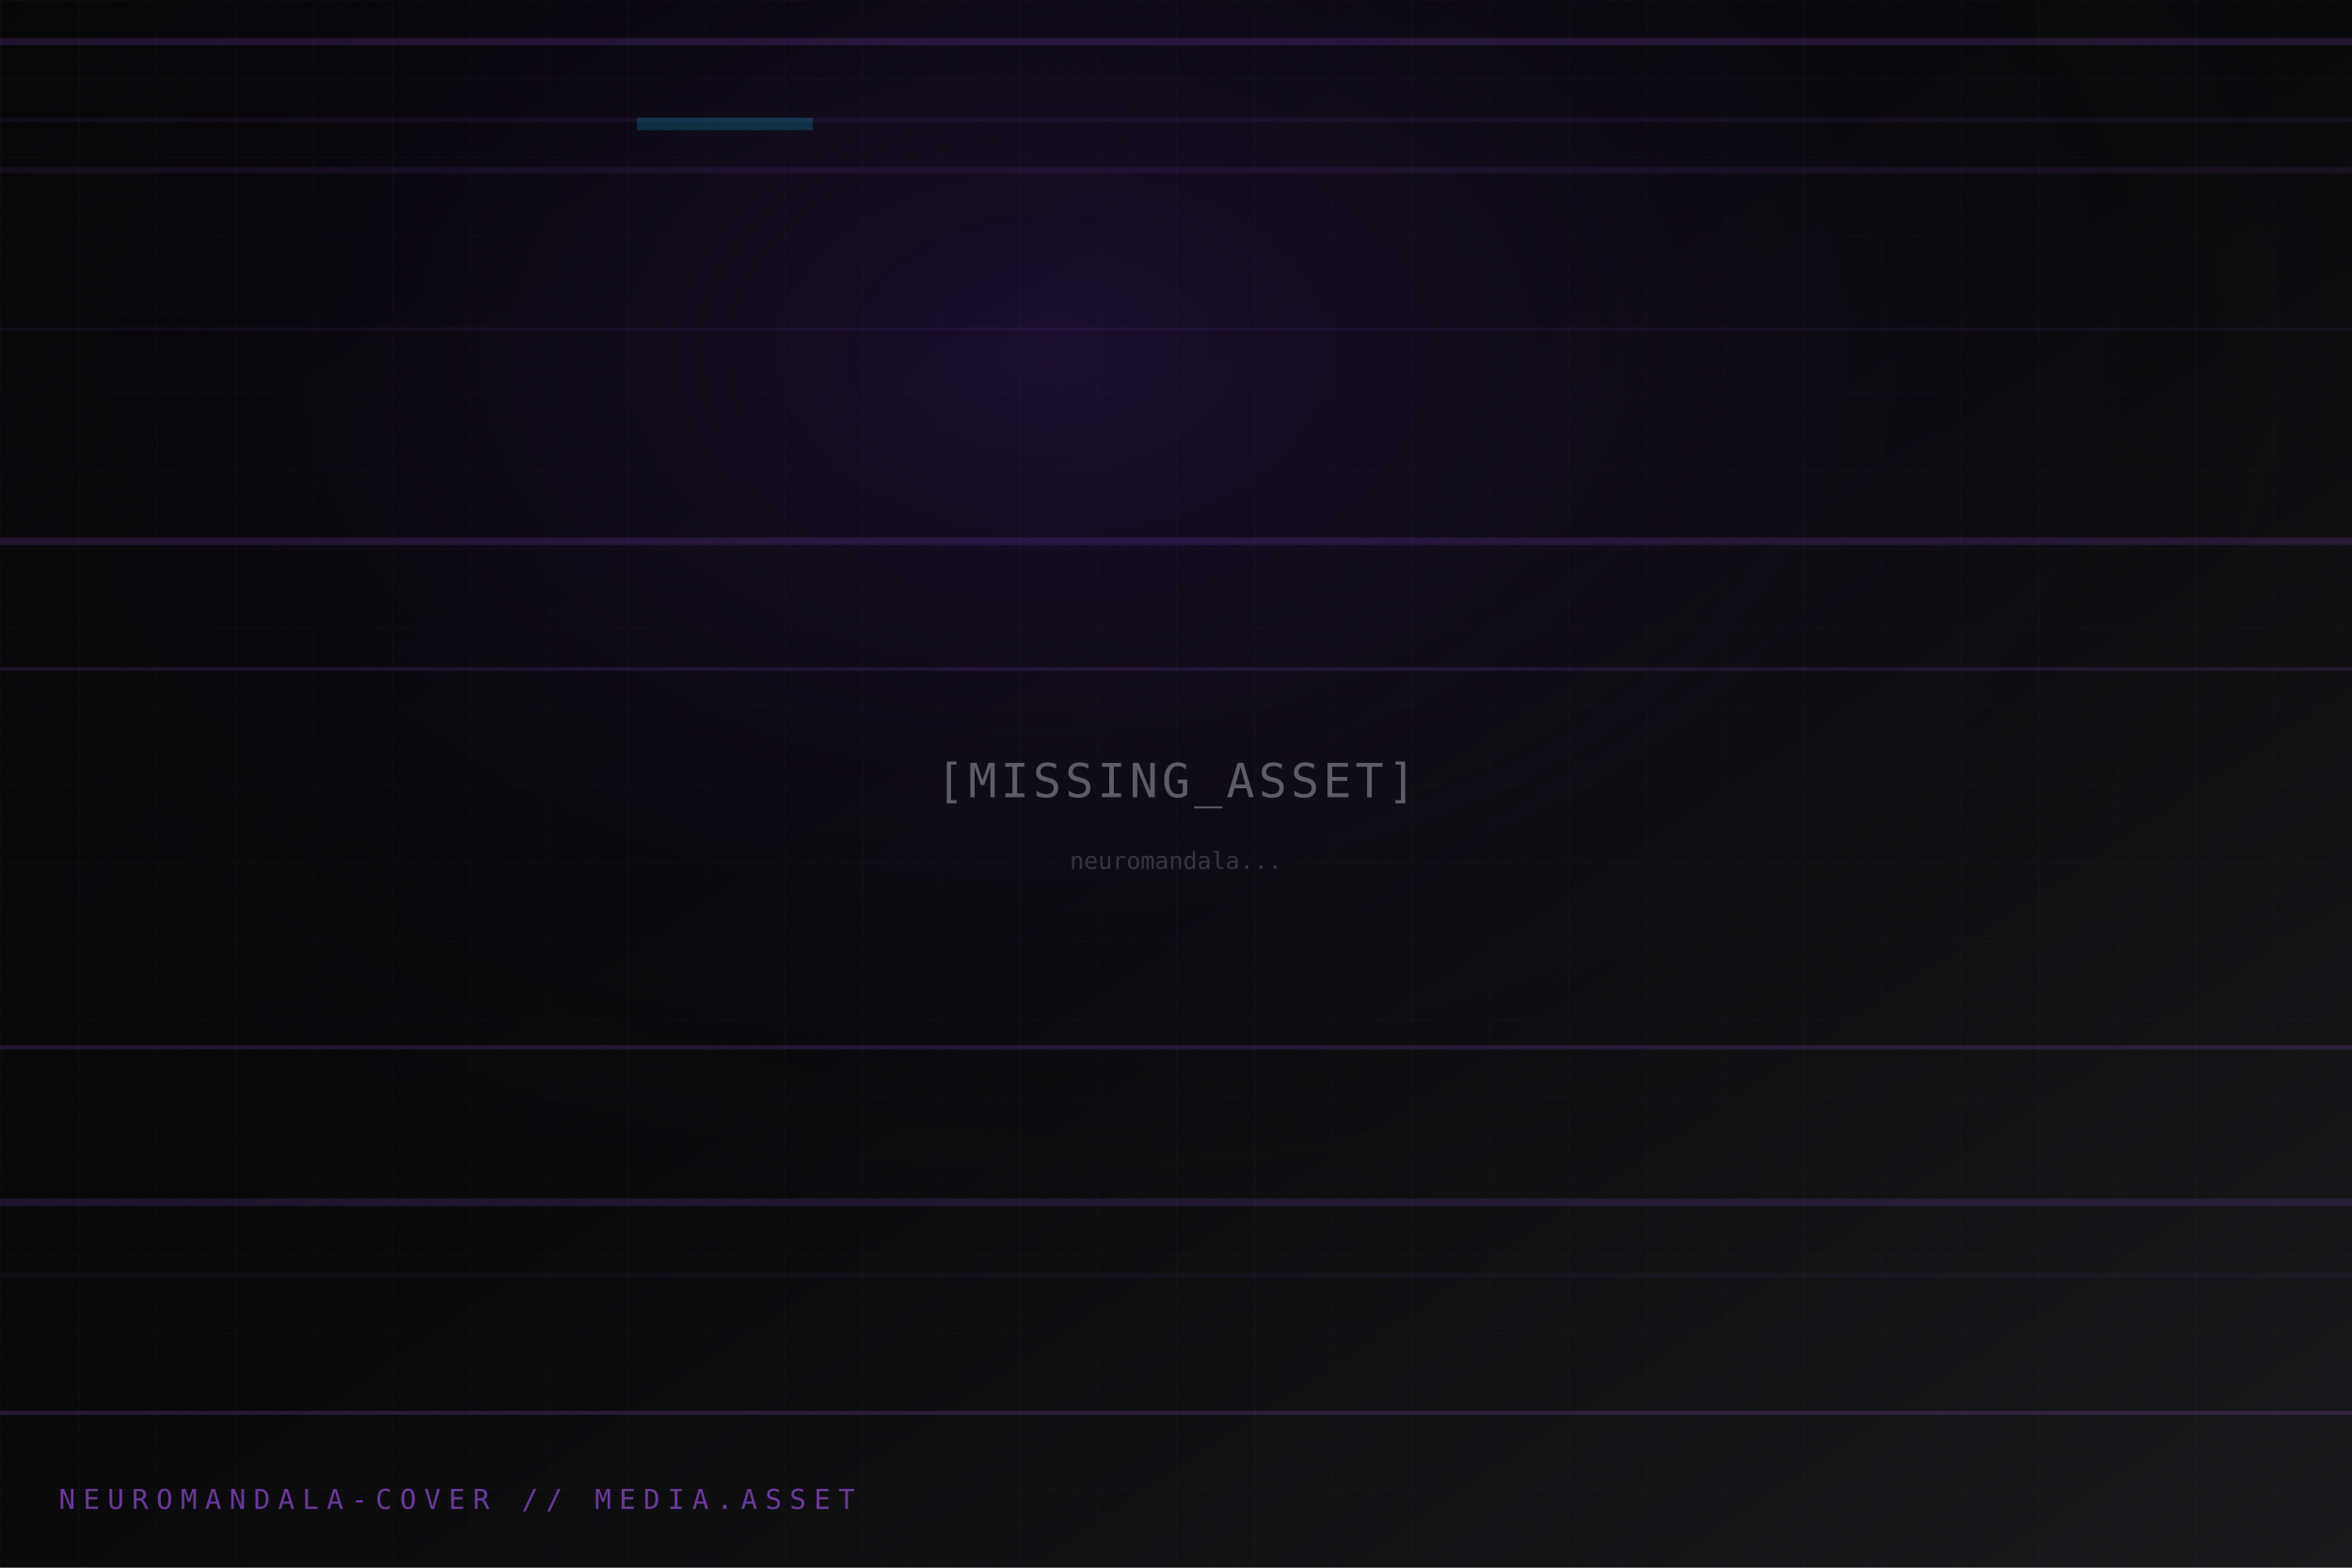
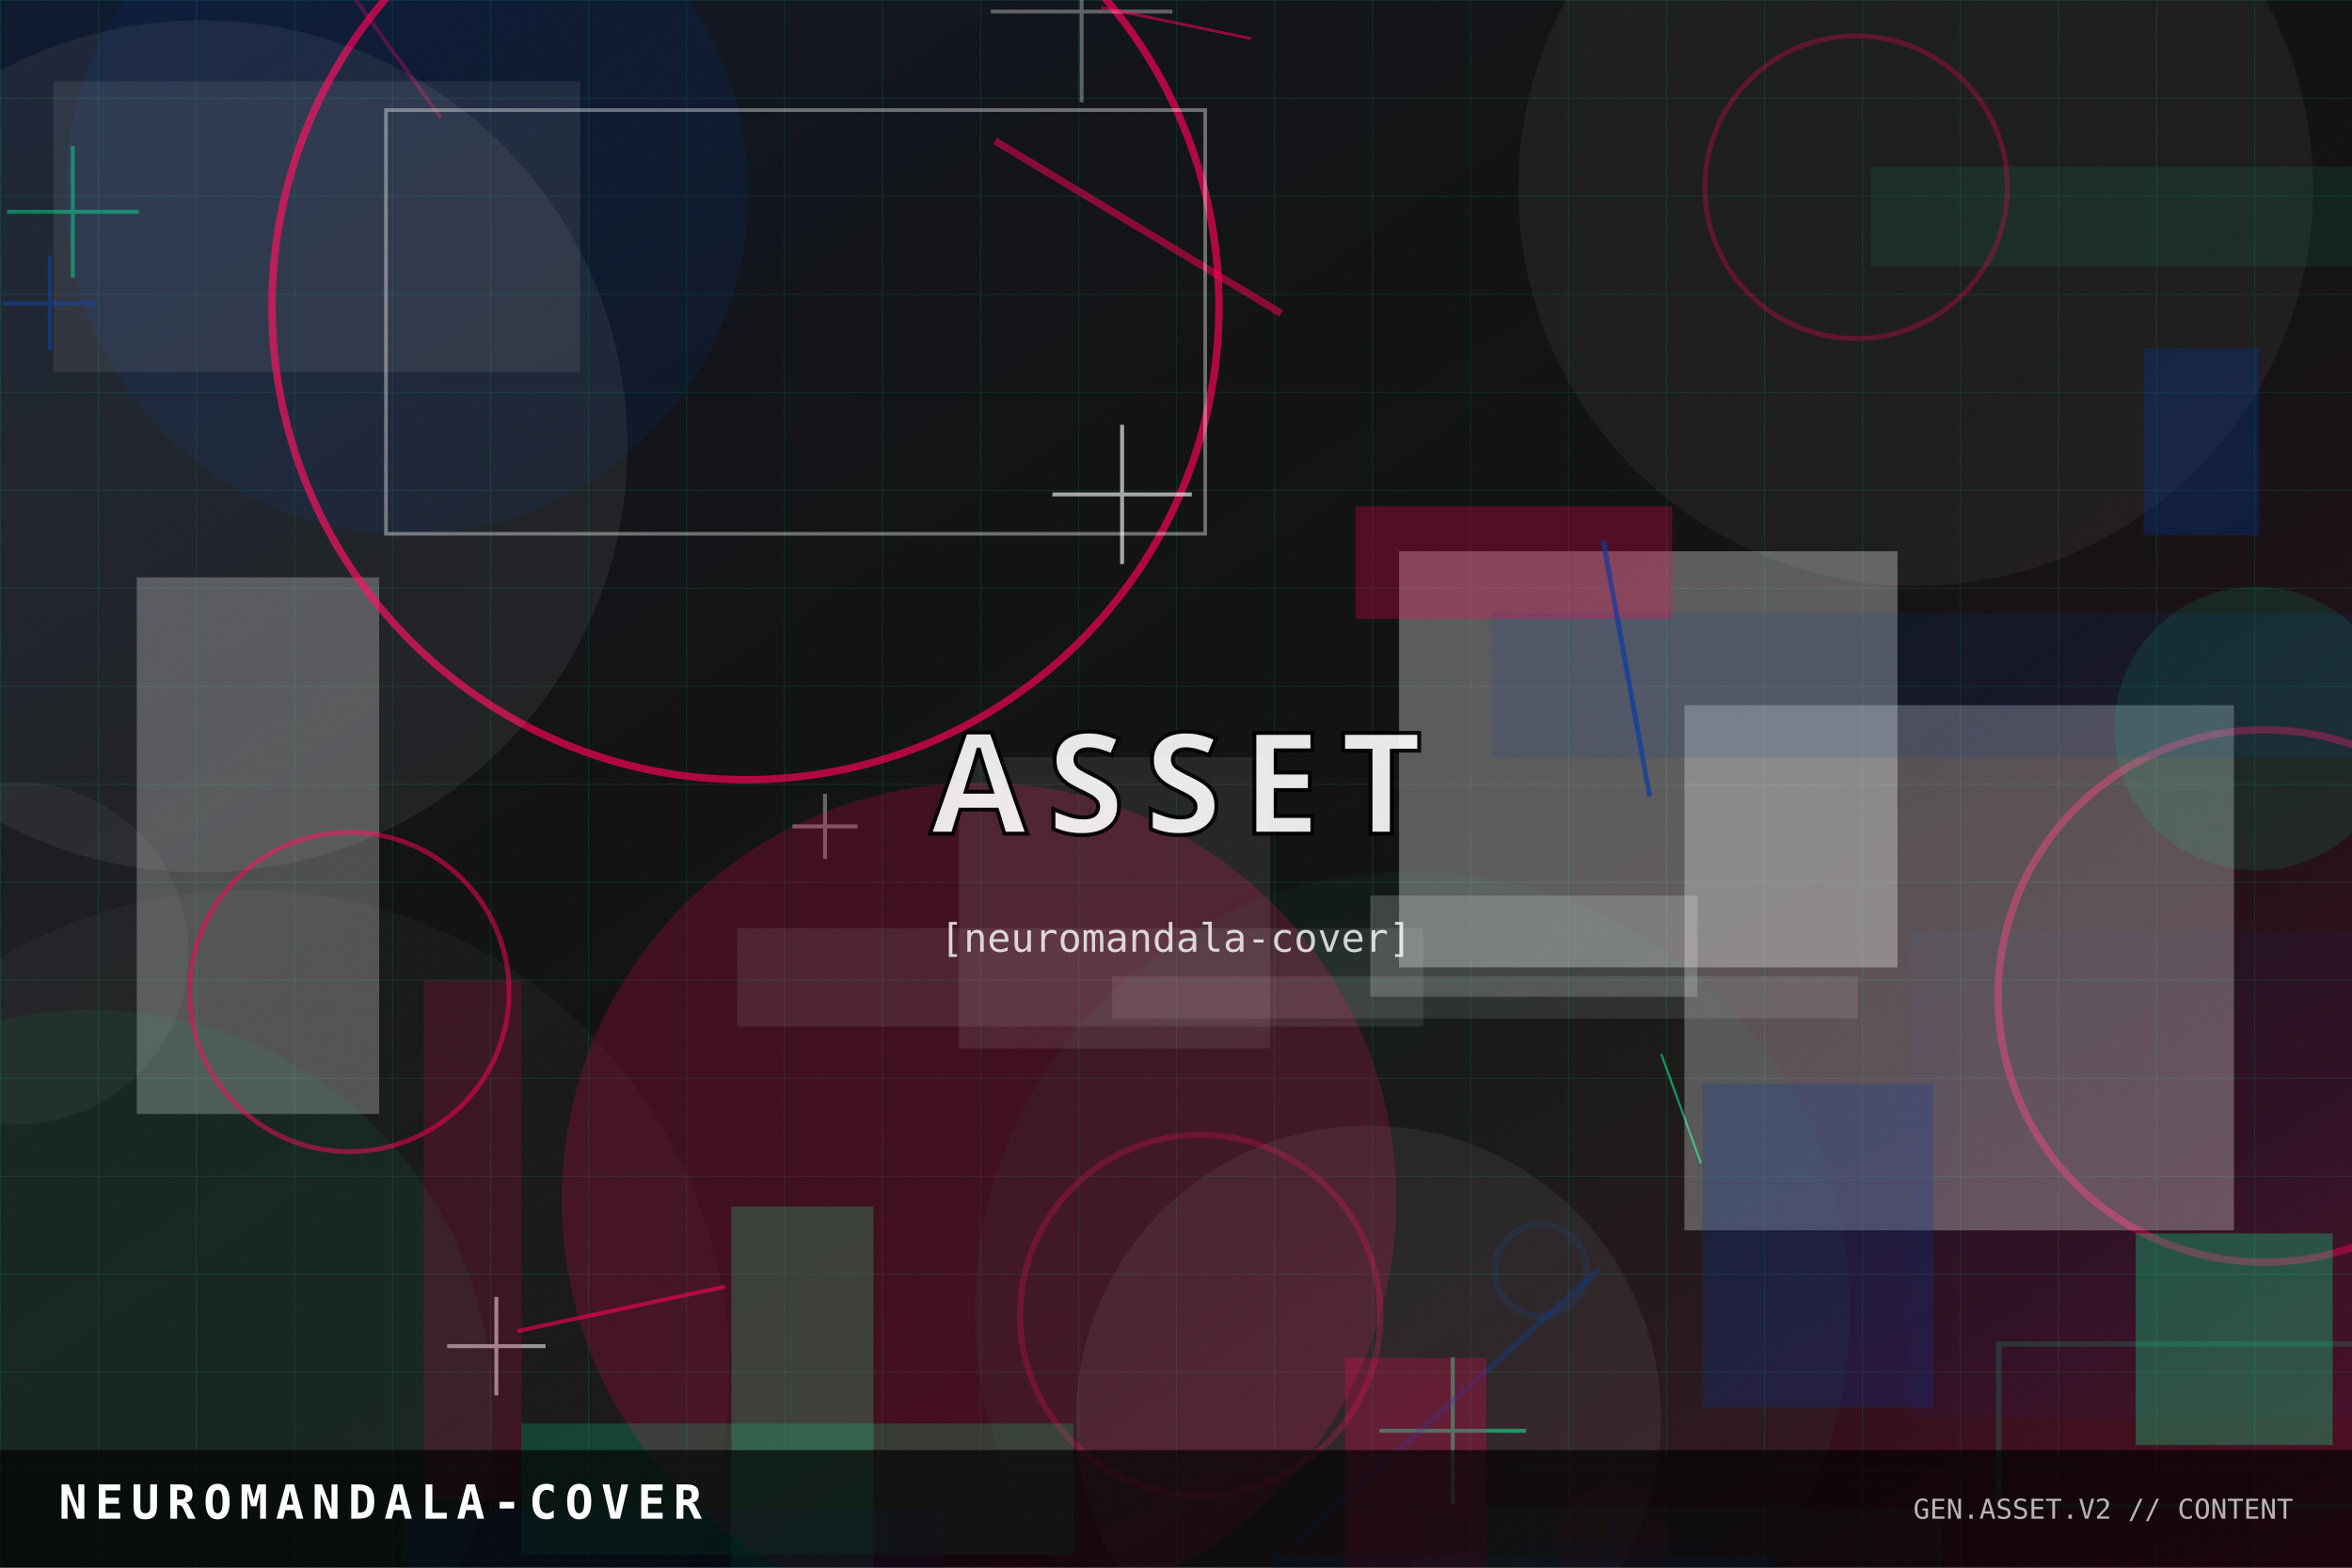
<svg xmlns="http://www.w3.org/2000/svg" width="1200" height="800" viewBox="0 0 1200 800" preserveAspectRatio="xMidYMid slice">
  <defs>
    <filter id="noise-neuromandala-cover" x="0%" y="0%" width="100%" height="100%">
-       <feTurbulence type="fractalNoise" baseFrequency="0.789" numOctaves="3" result="noise" />
-       <feColorMatrix type="matrix" values="1 0 0 0 0  0 1 0 0 0  0 0 1 0 0  0 0 0 0.05 0" in="noise" result="coloredNoise" />
+       <feTurbulence type="fractalNoise" baseFrequency="1.17" numOctaves="4" result="noise" />
+       <feColorMatrix type="matrix" values="1 0 0 0 0  0 1 0 0 0  0 0 1 0 0  0 0 0 0.1 0" in="noise" result="coloredNoise" />
      <feComposite operator="in" in="coloredNoise" in2="SourceGraphic" result="composite" />
    </filter>
-     <linearGradient id="grad-main-neuromandala-cover" x1="0%" y1="0%" x2="100%" y2="100%">
-       <stop offset="0%" stop-color="#050505" />
-       <stop offset="50%" stop-color="#09090b" />
-       <stop offset="100%" stop-color="#18181b" />
+     <linearGradient id="grad-neuromandala-cover" x1="0%" y1="0%" x2="100%" y2="100%">
+       <stop offset="0%" stop-color="#0038A8" stop-opacity="0.2" />
+       <stop offset="50%" stop-color="#121212" stop-opacity="0" />
+       <stop offset="100%" stop-color="#FF0055" stop-opacity="0.3" />
    </linearGradient>
-     <radialGradient id="glow-neuromandala-cover" cx="44.858%" cy="22.708%" r="60%">
-       <stop offset="0%" stop-color="#4c1d95" stop-opacity="0.25" />
-       <stop offset="100%" stop-color="#050505" stop-opacity="0" />
-     </radialGradient>
-     <pattern id="grid-neuromandala-cover" width="40" height="40" patternUnits="userSpaceOnUse">
-       <path d="M 40 0 L 0 0 0 40" fill="none" stroke="#3f3f46" stroke-width="0.5" stroke-opacity="0.3" />
+     <pattern id="grid-neuromandala-cover" width="50" height="50" patternUnits="userSpaceOnUse">
+       <path d="M 50 0 L 0 0 0 50" fill="none" stroke="#00FF99" stroke-width="0.5" stroke-opacity="0.2" />
    </pattern>
  </defs>
-   <rect width="100%" height="100%" fill="url(#grad-main-neuromandala-cover)" />
-   <rect width="100%" height="100%" fill="url(#glow-neuromandala-cover)" />
-   <rect width="100%" height="100%" fill="url(#grid-neuromandala-cover)" opacity="0.5" />
-   <rect x="0" y="81.202%" width="100%" height="2.368" fill="#a855f7" opacity="0.051" />
-   <rect x="0" y="76.458%" width="100%" height="3.791" fill="#a855f7" opacity="0.139" />
-   <rect x="0" y="66.67%" width="100%" height="2.156" fill="#a855f7" opacity="0.157" />
-   <rect x="0" y="10.643%" width="100%" height="3.309" fill="#a855f7" opacity="0.089" />
-   <rect x="0" y="2.425%" width="100%" height="3.723" fill="#a855f7" opacity="0.152" />
-   <rect x="0" y="34.28%" width="100%" height="3.888" fill="#a855f7" opacity="0.145" />
-   <rect x="0" y="90.012%" width="100%" height="1.859" fill="#a855f7" opacity="0.189" />
-   <rect x="0" y="7.51%" width="100%" height="2.129" fill="#a855f7" opacity="0.078" />
-   <rect x="27.08%" y="7.51%" width="7.469%" height="6.386" fill="#06b6d4" opacity="0.234" />
-   <rect x="0" y="42.569%" width="100%" height="1.736" fill="#a855f7" opacity="0.134" />
-   <rect x="0" y="20.894%" width="100%" height="1.519" fill="#a855f7" opacity="0.068" />
-   <text x="30" y="770" font-family="monospace" font-size="14" fill="#a855f7" opacity="0.6" letter-spacing="4">
-             NEUROMANDALA-COVER // MEDIA.ASSET
+   <rect width="100%" height="100%" fill="#121212" />
+   <rect width="100%" height="100%" fill="url(#grad-neuromandala-cover)" />
+   <rect width="100%" height="100%" fill="url(#grid-neuromandala-cover)" />
+   <rect x="81.202%" y="59.409%" width="24.611%" height="31.054%" fill="#0038A8" opacity="0.053" />
+   <rect x="31.093%" y="76.969%" width="6.044%" height="28.998%" fill="#00FF99" opacity="0.25" />
+   <circle cx="96.273%" cy="63.535%" r="13.32%" fill="none" stroke="#FF0055" stroke-width="3.778" opacity="0.436" />
+   <line x1="18.743%" y1="7.51%" x2="12.283%" y2="-5.907%" stroke="#FF0055" stroke-width="1.981" opacity="0.326" />
+   <circle cx="17.303%" cy="12.306%" r="17.093%" fill="#0038A8" opacity="0.118" />
+   <rect x="2.267%" y="5.182%" width="22.402%" height="18.561%" fill="#FFFFFF" opacity="0.081" />
+   <rect x="90.806%" y="78.676%" width="8.372%" height="13.501%" fill="#00FF99" opacity="0.275" />
+   <circle cx="81.449%" cy="12.025%" r="19.879%" fill="#FFFFFF" opacity="0.048" />
+   <circle cx="65.501%" cy="81.025%" r="2.302%" fill="none" stroke="#0038A8" stroke-width="3.515" opacity="0.164" />
+   <rect x="54.091%" y="99.22%" width="21.353%" height="19.187%" fill="#0038A8" opacity="0.242" />
+   <rect x="5.815%" y="36.828%" width="10.306%" height="34.227%" fill="#FFFFFF" opacity="0.254" />
+   <line x1="70.629%" y1="67.225%" x2="72.32%" y2="74.206%" stroke="#00FF99" stroke-width="1.063" opacity="0.559" />
+   <rect x="59.483%" y="35.164%" width="21.193%" height="26.542%" fill="#FFFFFF" opacity="0.314" />
+   <rect x="17.118%" y="96.302%" width="22.941%" height="39.779%" fill="#0038A8" opacity="0.223" />
+   <rect x="47.288%" y="62.261%" width="31.693%" height="2.706%" fill="#FFFFFF" opacity="0.103" />
+   <circle cx="10.501%" cy="87.567%" r="24.14%" fill="#FFFFFF" opacity="0.032" />
+   <circle cx="14.855%" cy="63.275%" r="7.99%" fill="none" stroke="#FF0055" stroke-width="2.455" opacity="0.522" />
+   <g stroke="#00FF99" stroke-width="2" opacity="0.508">
+     <line x1="703.716" y1="730.159" x2="778.654" y2="730.159" />
+     <line x1="741.185" y1="692.691" x2="741.185" y2="767.628" />
+   </g>
+   <g stroke="#FFFFFF" stroke-width="2" opacity="0.55">
+     <line x1="228.125" y1="686.953" x2="278.358" y2="686.953" />
+     <line x1="253.242" y1="661.836" x2="253.242" y2="712.07" />
+   </g>
+   <g stroke="#FFFFFF" stroke-width="2" opacity="0.352">
+     <line x1="404.324" y1="421.687" x2="437.544" y2="421.687" />
+     <line x1="420.934" y1="405.076" x2="420.934" y2="438.297" />
+   </g>
+   <circle cx="41.624%" cy="76.539%" r="20.872%" fill="#FF0055" opacity="0.189" />
+   <circle cx="68.578%" cy="98.348%" r="2.84%" fill="#FF0055" opacity="0.095" />
+   <rect x="31.342%" y="59.209%" width="29.173%" height="6.273%" fill="#FFFFFF" opacity="0.084" />
+   <circle cx="51.031%" cy="83.882%" r="9.017%" fill="none" stroke="#FF0055" stroke-width="3.037" opacity="0.254" />
+   <rect x="60.094%" y="96.129%" width="22.485%" height="19.079%" fill="#00FF99" opacity="0.06" />
+   <circle cx="31.696%" cy="19.541%" r="23.688%" fill="none" stroke="#FF0055" stroke-width="3.788" opacity="0.671" />
+   <line x1="54.473%" y1="19.99%" x2="42.308%" y2="8.986%" stroke="#FF0055" stroke-width="3.696" opacity="0.506" />
+   <rect x="71.616%" y="44.982%" width="23.363%" height="33.496%" fill="#FFFFFF" opacity="0.276" />
+   <rect x="79.533%" y="10.618%" width="27.133%" height="6.398%" fill="#00FF99" opacity="0.073" />
+   <circle cx="58.184%" cy="90.456%" r="14.634%" fill="#FFFFFF" opacity="0.06" />
+   <line x1="55.12%" y1="98.35%" x2="68.016%" y2="80.943%" stroke="#0038A8" stroke-width="2.945" opacity="0.324" />
+   <g stroke="#0038A8" stroke-width="2" opacity="0.545">
+     <line x1="1.248" y1="154.85" x2="49.472" y2="154.85" />
+     <line x1="25.36" y1="130.738" x2="25.36" y2="178.962" />
+   </g>
+   <circle cx="60.051%" cy="83.535%" r="21.899%" fill="#00FF99" opacity="0.037" />
+   <rect x="91.142%" y="22.226%" width="4.908%" height="11.914%" fill="#0038A8" opacity="0.296" />
+   <g stroke="#FFFFFF" stroke-width="2" opacity="0.627">
+     <line x1="536.943" y1="252.31" x2="608.053" y2="252.31" />
+     <line x1="572.498" y1="216.755" x2="572.498" y2="287.865" />
+   </g>
+   <circle cx="0.735%" cy="60.808%" r="8.566%" fill="#FFFFFF" opacity="0.045" />
+   <rect x="84.982%" y="85.732%" width="23.943%" height="10.341%" fill="none" stroke="#00FF99" stroke-width="2.722" opacity="0.143" />
+   <rect x="58.259%" y="57.123%" width="13.911%" height="6.461%" fill="#FFFFFF" opacity="0.187" />
+   <rect x="72.379%" y="69.108%" width="9.82%" height="20.67%" fill="#0038A8" opacity="0.236" />
+   <rect x="40.772%" y="48.295%" width="13.229%" height="18.581%" fill="#FFFFFF" opacity="0.087" />
+   <g stroke="#FFFFFF" stroke-width="2" opacity="0.324">
+     <line x1="505.503" y1="5.897" x2="598.181" y2="5.897" />
+     <line x1="551.842" y1="-40.442" x2="551.842" y2="52.235" />
+   </g>
+   <circle cx="3.92%" cy="89.954%" r="20.035%" fill="#00FF99" opacity="0.058" />
+   <rect x="63.416%" y="39.113%" width="38.108%" height="9.22%" fill="#0038A8" opacity="0.134" />
+   <line x1="21.996%" y1="84.909%" x2="30.83%" y2="82.072%" stroke="#FF0055" stroke-width="2.04" opacity="0.599" />
+   <rect x="22.163%" y="90.804%" width="23.489%" height="8.372%" fill="#00FF99" opacity="0.179" />
+   <circle cx="78.92%" cy="11.941%" r="7.569%" fill="none" stroke="#FF0055" stroke-width="2.532" opacity="0.289" />
+   <rect x="18.014%" y="62.559%" width="4.17%" height="33.08%" fill="#FF0055" opacity="0.151" />
+   <circle cx="95.915%" cy="46.477%" r="7.089%" fill="#00FF99" opacity="0.098" />
+   <rect x="16.41%" y="7.022%" width="34.831%" height="27.027%" fill="none" stroke="#FFFFFF" stroke-width="1.858" opacity="0.386" />
+   <circle cx="8.558%" cy="28.474%" r="21.317%" fill="#FFFFFF" opacity="0.064" />
+   <rect x="57.184%" y="86.62%" width="6.01%" height="29.522%" fill="#FF0055" opacity="0.249" />
+   <line x1="46.814%" y1="0.471%" x2="53.188%" y2="2.459%" stroke="#FF0055" stroke-width="1.436" opacity="0.544" />
+   <g stroke="#00FF99" stroke-width="2" opacity="0.414">
+     <line x1="3.545" y1="108.074" x2="70.729" y2="108.074" />
+     <line x1="37.137" y1="74.482" x2="37.137" y2="141.667" />
+   </g>
+   <g stroke="#0038A8" stroke-width="2" opacity="0.234">
+     <line x1="773.284" y1="790.039" x2="872.599" y2="790.039" />
+     <line x1="822.942" y1="740.382" x2="822.942" y2="839.697" />
+   </g>
+   <rect x="57.633%" y="32.307%" width="13.459%" height="7.174%" fill="#FF0055" opacity="0.262" />
+   <line x1="70.14%" y1="50.799%" x2="68.164%" y2="34.48%" stroke="#0038A8" stroke-width="2.506" opacity="0.642" />
+   <rect x="0" y="740" width="100%" height="60" fill="#000" opacity="0.7" />
+   <text x="30" y="775" font-family="monospace" font-weight="bold" font-size="24" fill="#FFFFFF" letter-spacing="4">
+             NEUROMANDALA-COVER
        </text>
-   <text x="50%" y="50%" dominant-baseline="middle" text-anchor="middle" font-family="monospace" font-size="24" fill="#71717a" opacity="0.8" letter-spacing="2">
-                 [MISSING_ASSET]
+   <text x="1170" y="775" text-anchor="end" font-family="monospace" font-size="14" fill="#FFFFFF" opacity="0.7">
+             GEN.ASSET.V2 // CONTENT
+         </text>
+   <text x="50%" y="50%" dominant-baseline="middle" text-anchor="middle" font-family="sans-serif" font-weight="900" font-size="72" fill="#FFF" opacity="0.9" letter-spacing="10" stroke="#000" stroke-width="2">
+                 ASSET
            </text>
-   <text x="50%" y="55%" dominant-baseline="middle" text-anchor="middle" font-family="monospace" font-size="12" fill="#3f3f46" opacity="0.8">
-                 neuromandala...
+   <text x="50%" y="60%" dominant-baseline="middle" text-anchor="middle" font-family="monospace" font-size="20" fill="#FFF" opacity="0.8">
+                 [neuromandala-cover]
            </text>
-   <rect width="100%" height="100%" filter="url(#noise-neuromandala-cover)" opacity="0.3" pointer-events="none" />
+   <rect width="100%" height="100%" filter="url(#noise-neuromandala-cover)" opacity="0.15" pointer-events="none" />
</svg>
